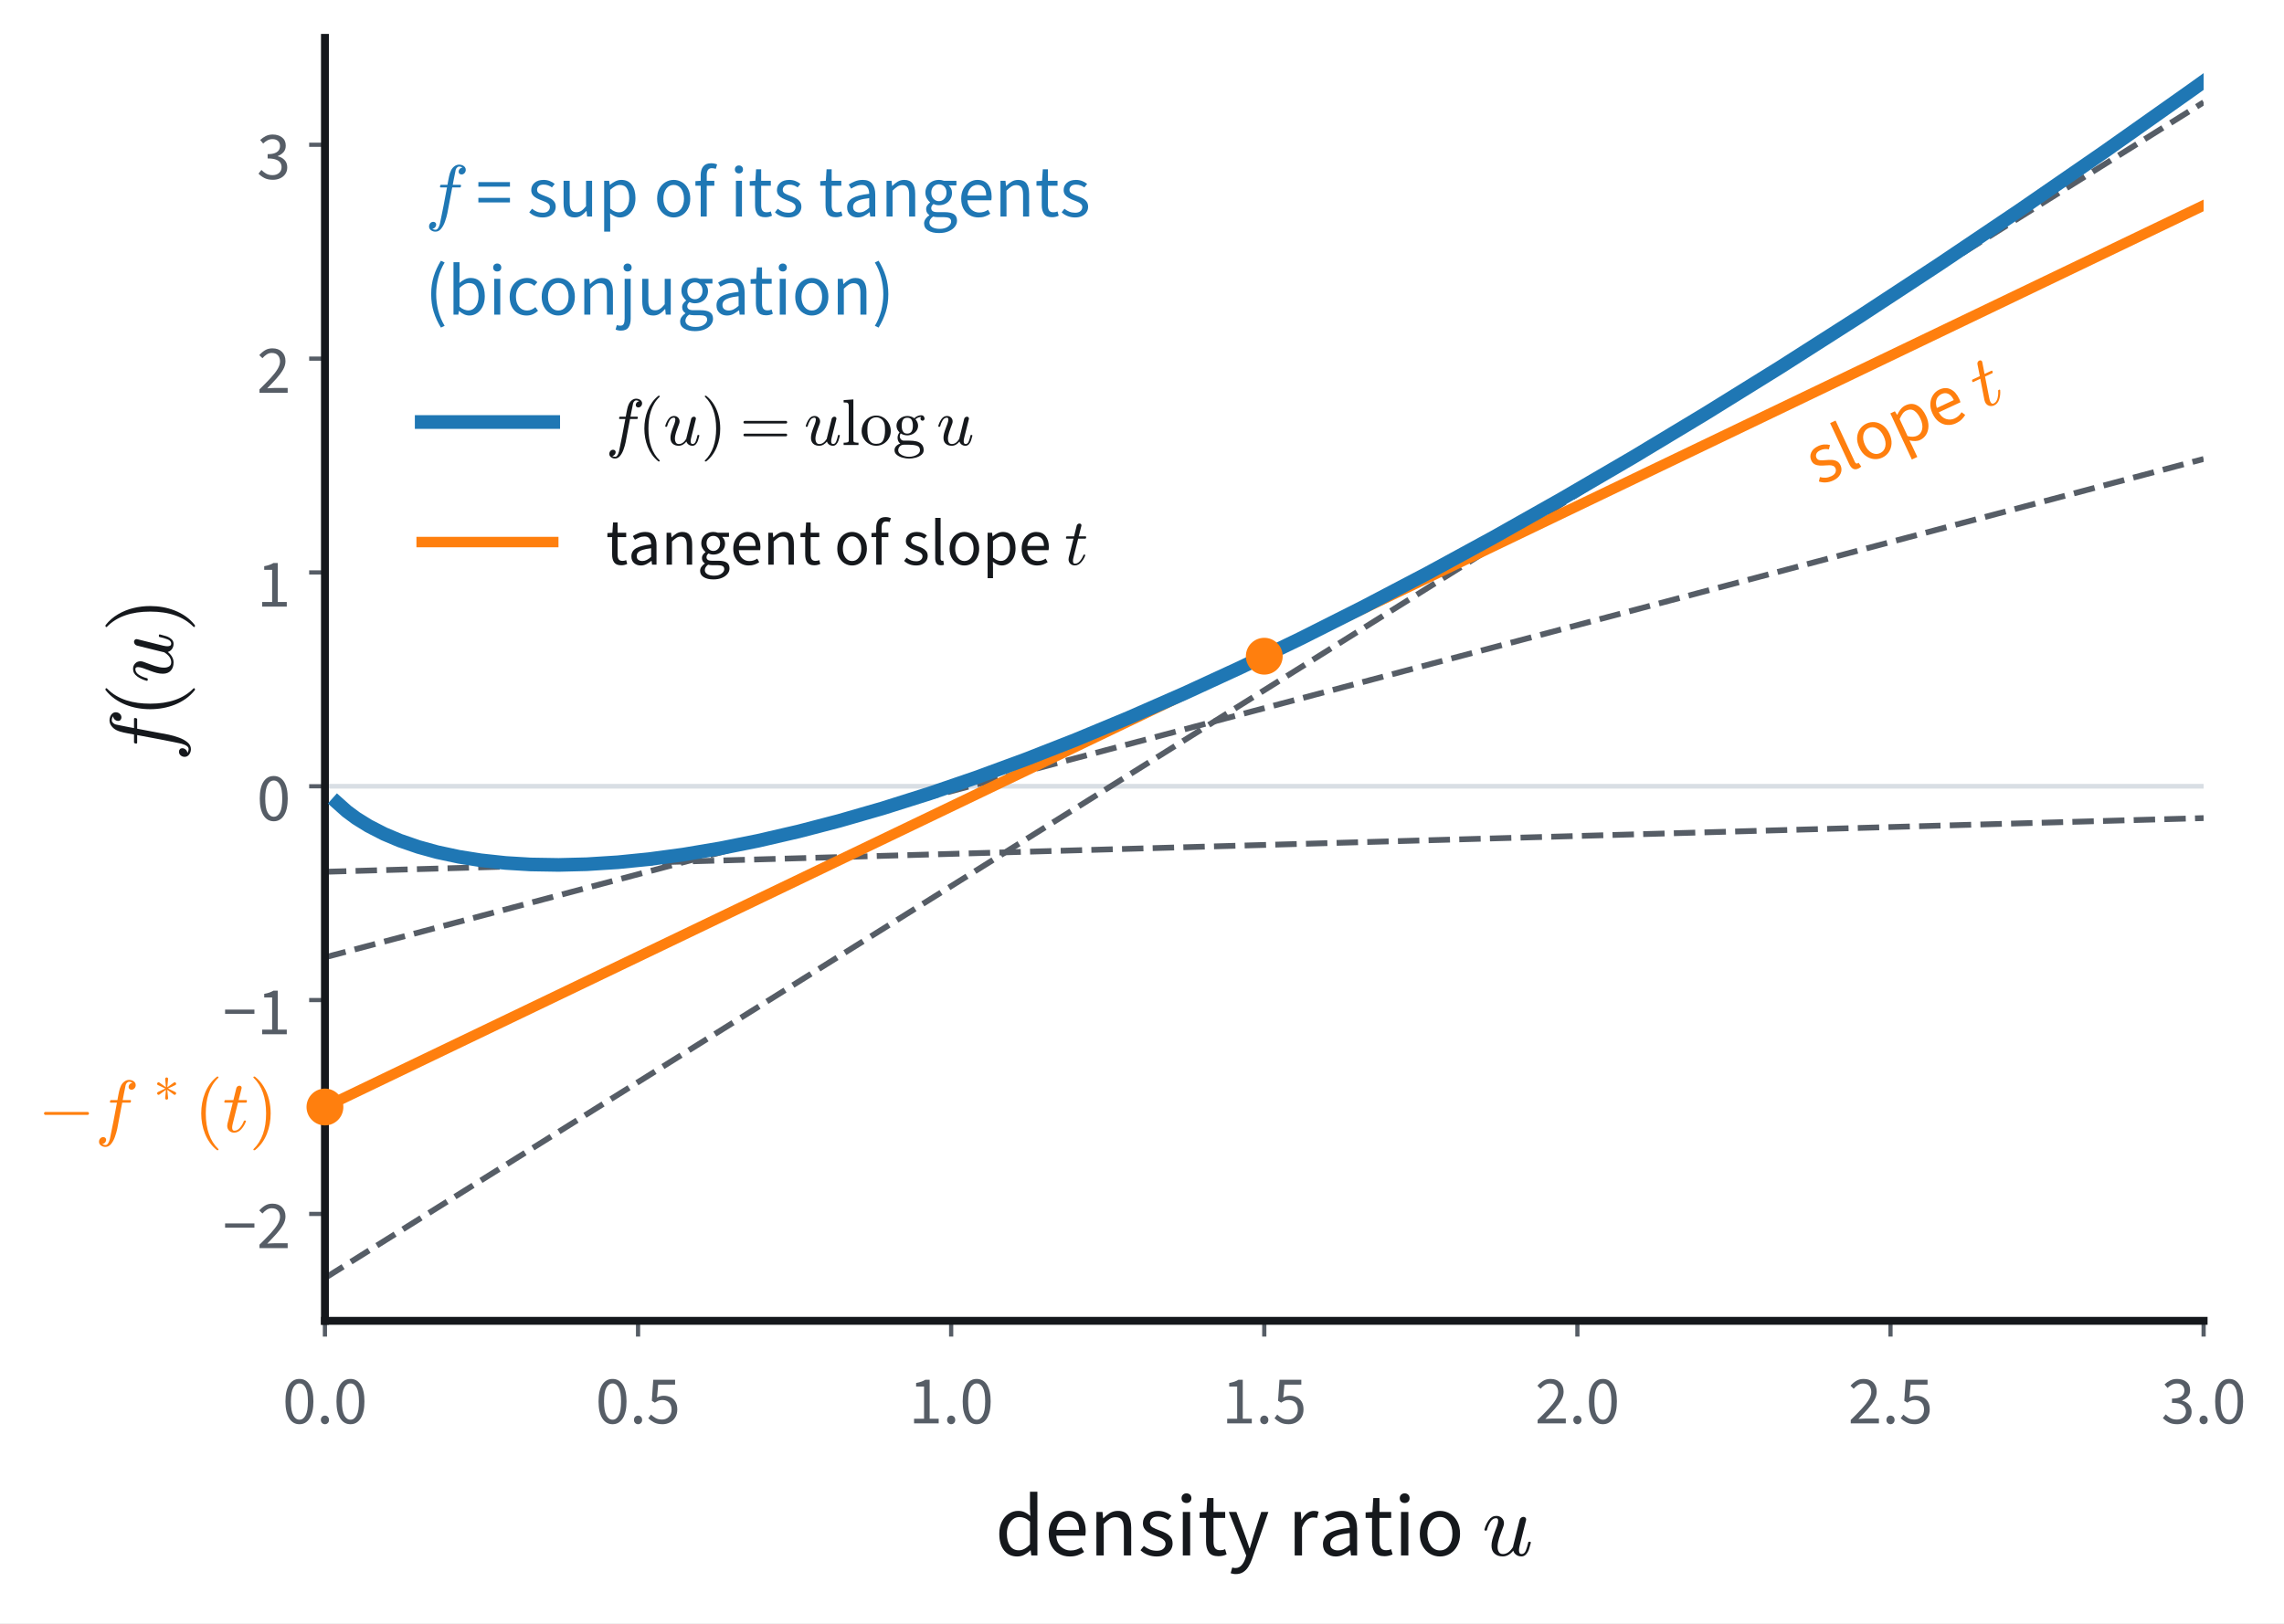
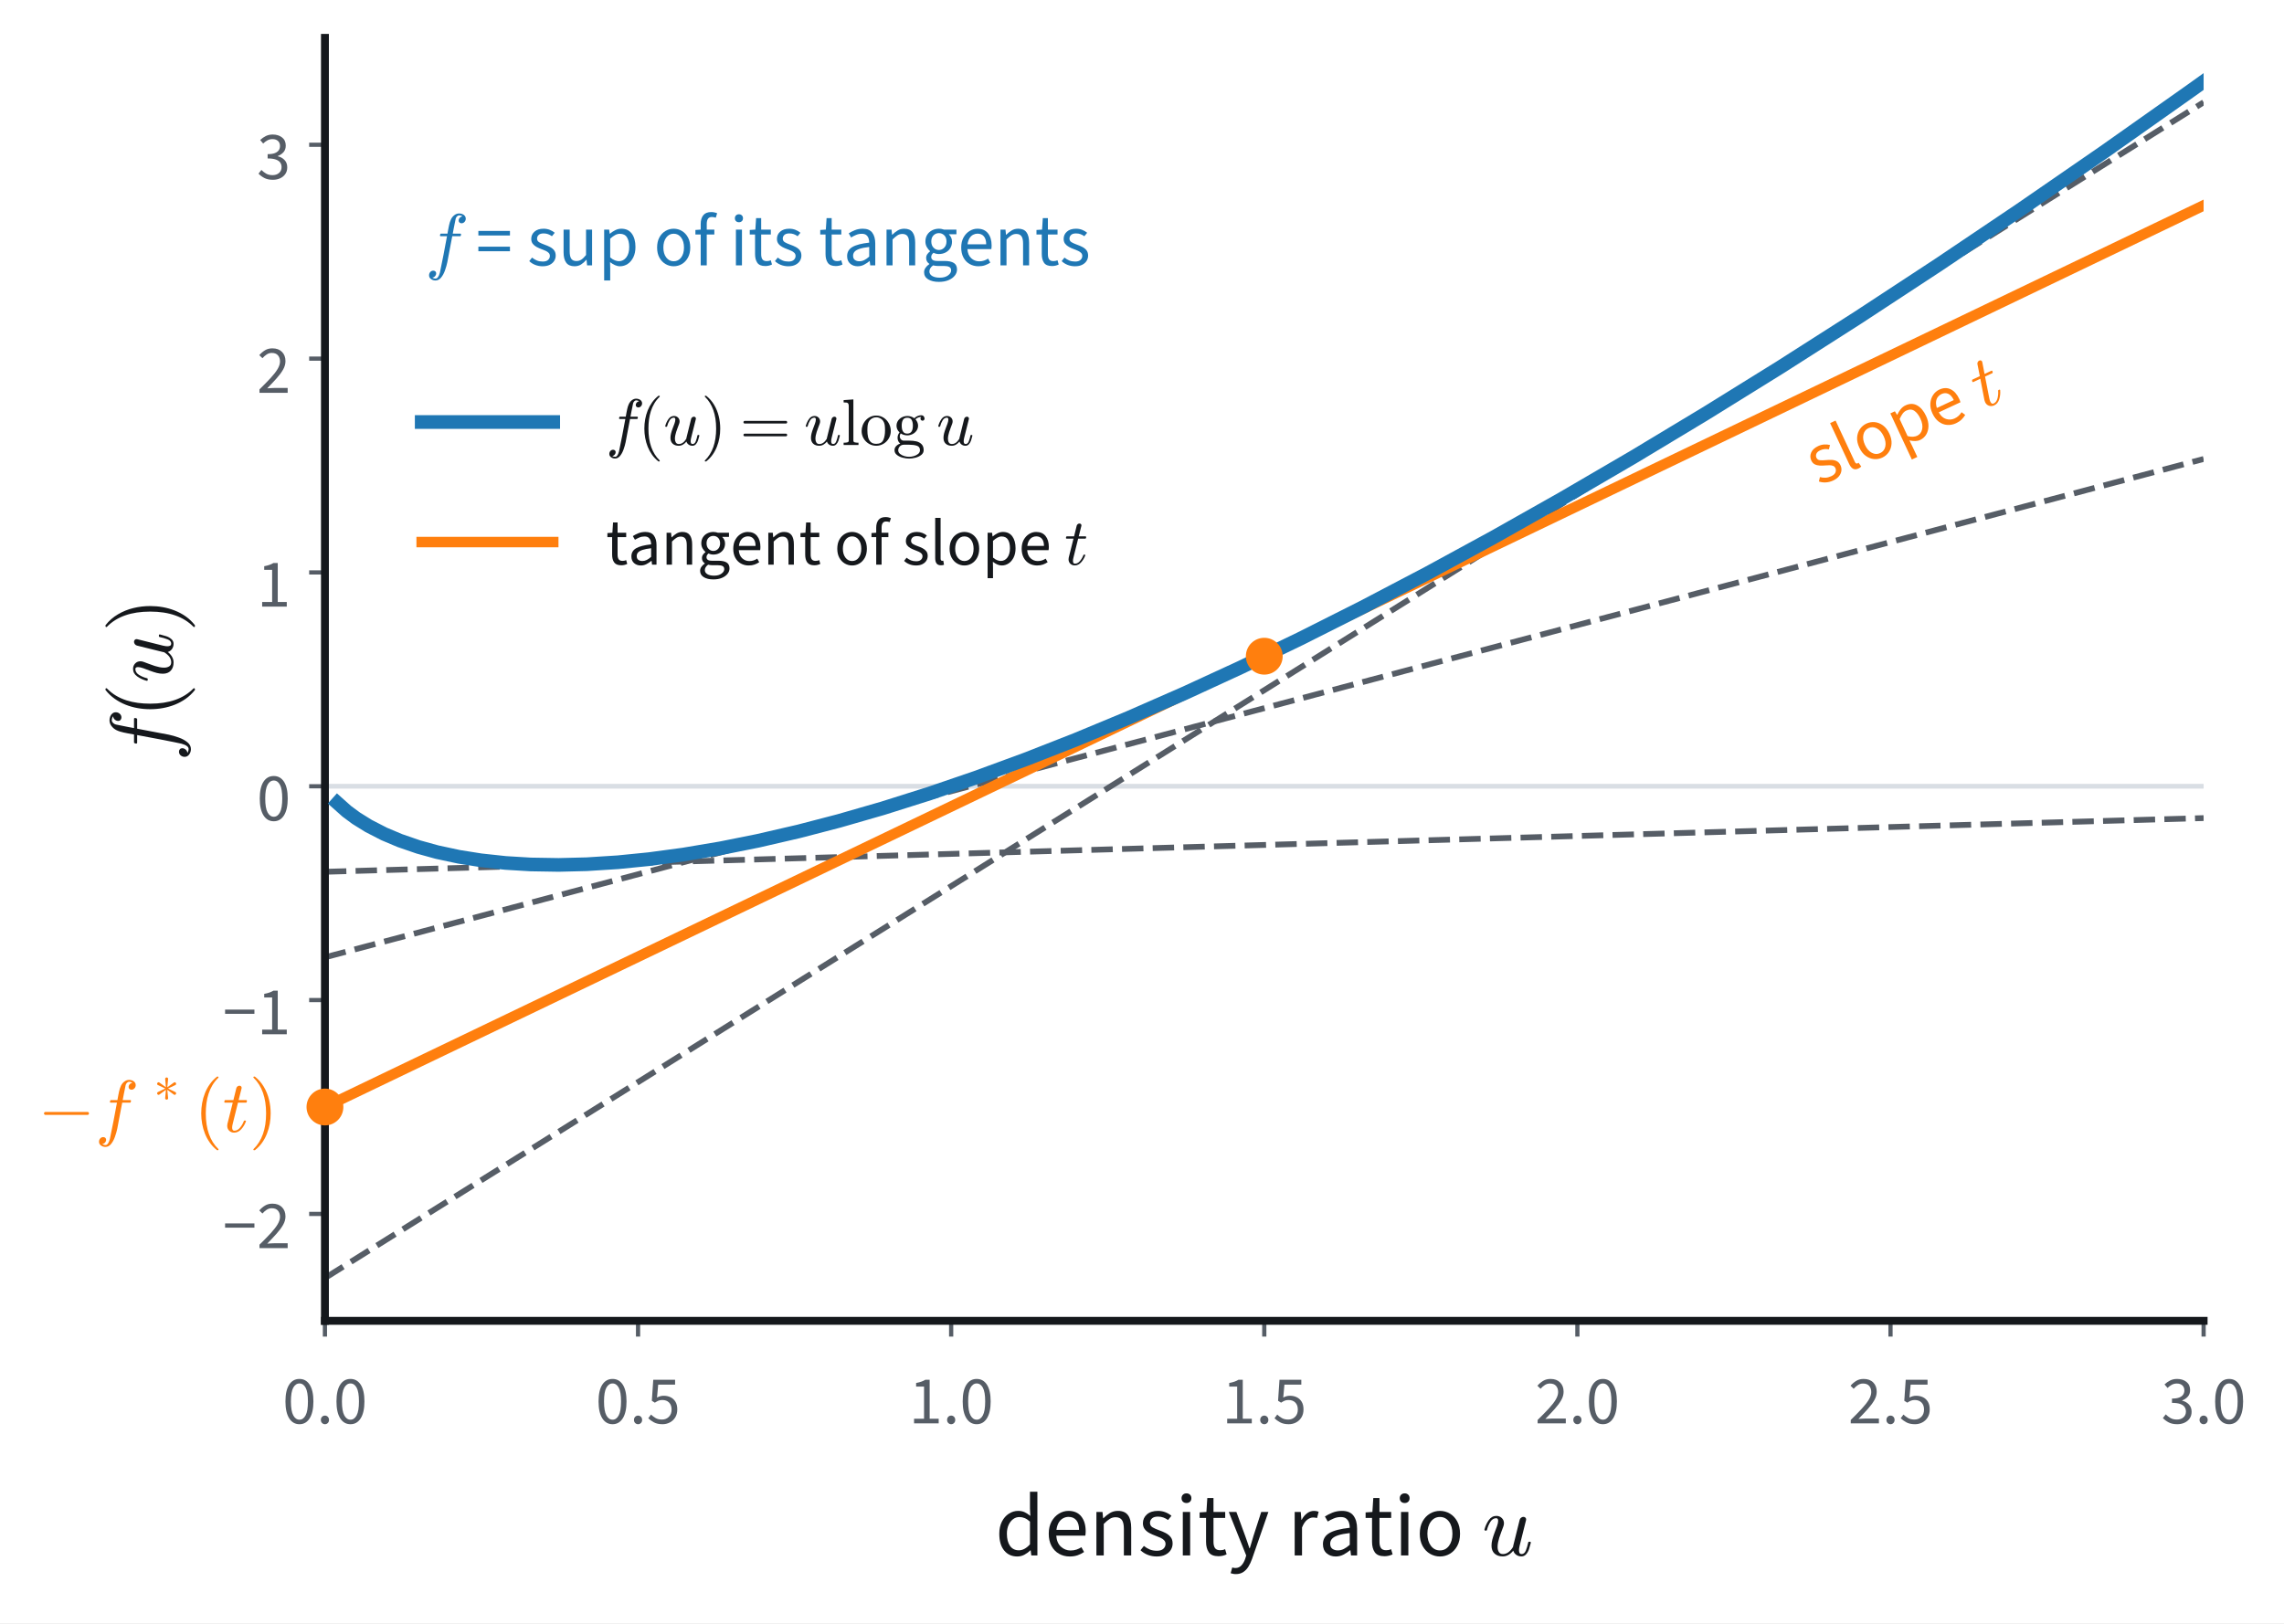
<svg xmlns="http://www.w3.org/2000/svg" xmlns:xlink="http://www.w3.org/1999/xlink" width="434.168pt" height="308.616pt" viewBox="0 0 434.168 308.616" version="1.1">
  <defs>
    <style type="text/css">*{stroke-linejoin: round; stroke-linecap: butt}</style>
  </defs>
  <g id="figure_1">
    <g id="patch_1">
      <path d="M 0 308.616  L 434.168 308.616  L 434.168 0  L 0 0  z " style="fill: #ffffff" />
    </g>
    <g id="axes_1">
      <g id="patch_2">
        <path d="M 61.768 251.136  L 418.888 251.136  L 418.888 7.2  L 61.768 7.2  z " style="fill: #ffffff" />
      </g>
      <g id="line2d_1">
        <path d="M 61.768 149.496  L 418.888 149.496  " clip-path="url(#pc157ae9bc8)" style="fill: none; stroke: #d9dee4; stroke-width: 0.9; stroke-linecap: square" />
      </g>
      <g id="matplotlib.axis_1">
        <g id="xtick_1">
          <g id="line2d_2">
            <defs>
              <path id="m31491b1da5" d="M 0 0  L 0 3  " style="stroke: #565d66; stroke-width: 0.8" />
            </defs>
            <g>
              <use xlink:href="#m31491b1da5" x="61.768" y="251.136" style="fill: #565d66; stroke: #565d66; stroke-width: 0.8" />
            </g>
          </g>
          <g id="text_1">
            <g style="fill: #565d66" transform="translate(53.68769 270.636) scale(0.13 -0.13)">
              <defs>
                <path id="SourceSans3-Regular-535" d="M 1594 -77  Q 979 -77 630 476  Q 282 1030 282 2054  Q 282 3085 630 3622  Q 979 4160 1594 4160  Q 2202 4160 2550 3622  Q 2899 3085 2899 2054  Q 2899 1030 2550 476  Q 2202 -77 1594 -77  z M 1594 346  Q 1952 346 2169 752  Q 2387 1158 2387 2054  Q 2387 2950 2169 3344  Q 1952 3738 1594 3738  Q 1235 3738 1014 3344  Q 794 2950 794 2054  Q 794 1158 1014 752  Q 1235 346 1594 346  z " transform="scale(0.015625)" />
                <path id="SourceSans3-Regular-56b" d="M 800 -77  Q 640 -77 528 35  Q 416 147 416 320  Q 416 506 528 618  Q 640 730 800 730  Q 954 730 1066 618  Q 1178 506 1178 320  Q 1178 147 1066 35  Q 954 -77 800 -77  z " transform="scale(0.015625)" />
              </defs>
              <use xlink:href="#SourceSans3-Regular-535" />
              <use xlink:href="#SourceSans3-Regular-56b" transform="translate(49.70312 0)" />
              <use xlink:href="#SourceSans3-Regular-535" transform="translate(74.60938 0)" />
            </g>
          </g>
        </g>
        <g id="xtick_2">
          <g id="line2d_3">
            <g>
              <use xlink:href="#m31491b1da5" x="121.288" y="251.136" style="fill: #565d66; stroke: #565d66; stroke-width: 0.8" />
            </g>
          </g>
          <g id="text_2">
            <g style="fill: #565d66" transform="translate(113.2077 270.636) scale(0.13 -0.13)">
              <defs>
                <path id="SourceSans3-Regular-53a" d="M 1498 -77  Q 1011 -77 691 96  Q 371 269 160 480  L 416 826  Q 602 646 845 502  Q 1088 358 1446 358  Q 1824 358 2083 611  Q 2342 864 2342 1293  Q 2342 1715 2105 1952  Q 1869 2189 1472 2189  Q 1261 2189 1110 2125  Q 960 2061 774 1939  L 493 2118  L 627 4083  L 2669 4083  L 2669 3629  L 1088 3629  L 979 2419  Q 1126 2496 1273 2541  Q 1421 2586 1606 2586  Q 1958 2586 2243 2448  Q 2528 2310 2701 2028  Q 2874 1747 2874 1306  Q 2874 864 2678 553  Q 2483 243 2169 83  Q 1856 -77 1498 -77  z " transform="scale(0.015625)" />
              </defs>
              <use xlink:href="#SourceSans3-Regular-535" />
              <use xlink:href="#SourceSans3-Regular-56b" transform="translate(49.70312 0)" />
              <use xlink:href="#SourceSans3-Regular-53a" transform="translate(74.60938 0)" />
            </g>
          </g>
        </g>
        <g id="xtick_3">
          <g id="line2d_4">
            <g>
              <use xlink:href="#m31491b1da5" x="180.808" y="251.136" style="fill: #565d66; stroke: #565d66; stroke-width: 0.8" />
            </g>
          </g>
          <g id="text_3">
            <g style="fill: #565d66" transform="translate(172.7277 270.636) scale(0.13 -0.13)">
              <defs>
                <path id="SourceSans3-Regular-536" d="M 506 0  L 506 435  L 1440 435  L 1440 3443  L 698 3443  L 698 3782  Q 979 3834 1187 3907  Q 1395 3981 1562 4083  L 1965 4083  L 1965 435  L 2810 435  L 2810 0  L 506 0  z " transform="scale(0.015625)" />
              </defs>
              <use xlink:href="#SourceSans3-Regular-536" />
              <use xlink:href="#SourceSans3-Regular-56b" transform="translate(49.70312 0)" />
              <use xlink:href="#SourceSans3-Regular-535" transform="translate(74.60938 0)" />
            </g>
          </g>
        </g>
        <g id="xtick_4">
          <g id="line2d_5">
            <g>
              <use xlink:href="#m31491b1da5" x="240.328" y="251.136" style="fill: #565d66; stroke: #565d66; stroke-width: 0.8" />
            </g>
          </g>
          <g id="text_4">
            <g style="fill: #565d66" transform="translate(232.2477 270.636) scale(0.13 -0.13)">
              <use xlink:href="#SourceSans3-Regular-536" />
              <use xlink:href="#SourceSans3-Regular-56b" transform="translate(49.70312 0)" />
              <use xlink:href="#SourceSans3-Regular-53a" transform="translate(74.60938 0)" />
            </g>
          </g>
        </g>
        <g id="xtick_5">
          <g id="line2d_6">
            <g>
              <use xlink:href="#m31491b1da5" x="299.848" y="251.136" style="fill: #565d66; stroke: #565d66; stroke-width: 0.8" />
            </g>
          </g>
          <g id="text_5">
            <g style="fill: #565d66" transform="translate(291.7677 270.636) scale(0.13 -0.13)">
              <defs>
                <path id="SourceSans3-Regular-537" d="M 256 0  L 256 320  Q 870 922 1299 1386  Q 1728 1850 1952 2227  Q 2176 2605 2176 2931  Q 2176 3283 1984 3507  Q 1792 3731 1402 3731  Q 1146 3731 928 3587  Q 710 3443 531 3238  L 237 3526  Q 493 3814 784 3987  Q 1075 4160 1466 4160  Q 2035 4160 2361 3830  Q 2688 3501 2688 2963  Q 2688 2566 2467 2176  Q 2246 1786 1862 1357  Q 1478 928 979 416  Q 1146 429 1325 441  Q 1504 454 1664 454  L 2893 454  L 2893 0  L 256 0  z " transform="scale(0.015625)" />
              </defs>
              <use xlink:href="#SourceSans3-Regular-537" />
              <use xlink:href="#SourceSans3-Regular-56b" transform="translate(49.70312 0)" />
              <use xlink:href="#SourceSans3-Regular-535" transform="translate(74.60938 0)" />
            </g>
          </g>
        </g>
        <g id="xtick_6">
          <g id="line2d_7">
            <g>
              <use xlink:href="#m31491b1da5" x="359.368" y="251.136" style="fill: #565d66; stroke: #565d66; stroke-width: 0.8" />
            </g>
          </g>
          <g id="text_6">
            <g style="fill: #565d66" transform="translate(351.2877 270.636) scale(0.13 -0.13)">
              <use xlink:href="#SourceSans3-Regular-537" />
              <use xlink:href="#SourceSans3-Regular-56b" transform="translate(49.70312 0)" />
              <use xlink:href="#SourceSans3-Regular-53a" transform="translate(74.60938 0)" />
            </g>
          </g>
        </g>
        <g id="xtick_7">
          <g id="line2d_8">
            <g>
              <use xlink:href="#m31491b1da5" x="418.888" y="251.136" style="fill: #565d66; stroke: #565d66; stroke-width: 0.8" />
            </g>
          </g>
          <g id="text_7">
            <g style="fill: #565d66" transform="translate(410.8077 270.636) scale(0.13 -0.13)">
              <defs>
                <path id="SourceSans3-Regular-538" d="M 1510 -77  Q 1024 -77 697 99  Q 371 275 166 499  L 435 845  Q 621 653 870 505  Q 1120 358 1478 358  Q 1850 358 2086 563  Q 2323 768 2323 1107  Q 2323 1350 2198 1532  Q 2074 1715 1789 1817  Q 1504 1920 1018 1920  L 1018 2323  Q 1453 2323 1705 2425  Q 1958 2528 2067 2701  Q 2176 2874 2176 3085  Q 2176 3386 1987 3558  Q 1798 3731 1472 3731  Q 1216 3731 1001 3616  Q 787 3501 602 3315  L 320 3648  Q 557 3872 845 4016  Q 1133 4160 1491 4160  Q 2022 4160 2368 3888  Q 2714 3616 2714 3123  Q 2714 2752 2509 2515  Q 2304 2278 1971 2150  L 1971 2125  Q 2342 2042 2598 1776  Q 2854 1510 2854 1088  Q 2854 730 2675 467  Q 2496 205 2192 64  Q 1888 -77 1510 -77  z " transform="scale(0.015625)" />
              </defs>
              <use xlink:href="#SourceSans3-Regular-538" />
              <use xlink:href="#SourceSans3-Regular-56b" transform="translate(49.70312 0)" />
              <use xlink:href="#SourceSans3-Regular-535" transform="translate(74.60938 0)" />
            </g>
          </g>
        </g>
        <g id="text_8">
          <g style="fill: #15181c" transform="translate(189.158 295.874) scale(0.17 -0.17)">
            <defs>
              <path id="SourceSans3-Regular-1f" d="M 1587 -77  Q 1005 -77 653 348  Q 301 774 301 1549  Q 301 2054 489 2422  Q 678 2790 988 2988  Q 1299 3187 1651 3187  Q 1920 3187 2118 3091  Q 2317 2995 2522 2829  L 2496 3360  L 2496 4557  L 3027 4557  L 3027 0  L 2592 0  L 2547 365  L 2528 365  Q 2349 186 2105 54  Q 1862 -77 1587 -77  z M 1702 365  Q 2112 365 2496 794  L 2496 2419  Q 2298 2598 2115 2672  Q 1933 2746 1741 2746  Q 1491 2746 1289 2595  Q 1088 2445 966 2179  Q 845 1914 845 1555  Q 845 998 1069 681  Q 1293 365 1702 365  z " transform="scale(0.015625)" />
              <path id="SourceSans3-Regular-20" d="M 1702 2758  Q 1510 2758 1328 2665  Q 1146 2573 1014 2368  Q 883 2163 838 1830  L 2458 1830  Q 2458 2285 2259 2521  Q 2061 2758 1702 2758  z M 1786 -77  Q 1370 -77 1027 115  Q 685 307 486 675  Q 288 1043 288 1555  Q 288 2061 489 2425  Q 691 2790 1014 2988  Q 1338 3187 1696 3187  Q 2298 3187 2614 2790  Q 2931 2394 2931 1728  Q 2931 1645 2924 1568  Q 2918 1491 2906 1414  L 826 1414  Q 864 890 1161 621  Q 1459 352 1850 352  Q 2074 352 2269 416  Q 2464 480 2624 589  L 2816 243  Q 2611 102 2358 12  Q 2106 -77 1786 -77  z " transform="scale(0.015625)" />
              <path id="SourceSans3-Regular-29" d="M 525 0  L 525 3110  L 960 3110  L 1005 2662  L 1024 2662  Q 1248 2886 1497 3036  Q 1747 3187 2067 3187  Q 2560 3187 2787 2876  Q 3014 2566 3014 1971  L 3014 0  L 2490 0  L 2490 1901  Q 2490 2336 2349 2534  Q 2208 2733 1901 2733  Q 1664 2733 1475 2611  Q 1286 2490 1050 2253  L 1050 0  L 525 0  z " transform="scale(0.015625)" />
              <path id="SourceSans3-Regular-2e" d="M 1338 -77  Q 998 -77 697 41  Q 397 160 179 371  L 422 678  Q 627 512 848 422  Q 1069 333 1357 333  Q 1664 333 1817 477  Q 1971 621 1971 819  Q 1971 979 1868 1084  Q 1766 1190 1606 1264  Q 1446 1338 1267 1402  Q 1037 1485 825 1597  Q 614 1709 483 1878  Q 352 2048 352 2304  Q 352 2682 637 2934  Q 922 3187 1427 3187  Q 1715 3187 1964 3088  Q 2214 2989 2394 2835  L 2150 2534  Q 1990 2650 1814 2714  Q 1638 2778 1427 2778  Q 1133 2778 995 2643  Q 858 2509 858 2330  Q 858 2118 1043 2009  Q 1229 1901 1517 1798  Q 1760 1715 1981 1600  Q 2202 1485 2339 1309  Q 2477 1133 2477 851  Q 2477 602 2345 390  Q 2214 179 1961 51  Q 1709 -77 1338 -77  z " transform="scale(0.015625)" />
              <path id="SourceSans3-Regular-24" d="M 525 0  L 525 3110  L 1050 3110  L 1050 0  L 525 0  z M 787 3750  Q 633 3750 534 3843  Q 435 3936 435 4096  Q 435 4250 534 4346  Q 633 4442 787 4442  Q 941 4442 1040 4346  Q 1139 4250 1139 4096  Q 1139 3936 1040 3843  Q 941 3750 787 3750  z " transform="scale(0.015625)" />
              <path id="SourceSans3-Regular-2f" d="M 1504 -58  Q 1005 -58 809 227  Q 614 512 614 979  L 614 2682  L 154 2682  L 154 3078  L 640 3110  L 704 4109  L 1146 4109  L 1146 3110  L 1984 3110  L 1984 2682  L 1146 2682  L 1146 966  Q 1146 685 1251 528  Q 1357 371 1626 371  Q 1709 371 1798 387  Q 1888 403 1978 448  L 2086 77  Q 1965 13 1814 -22  Q 1664 -58 1504 -58  z " transform="scale(0.015625)" />
              <path id="SourceSans3-Regular-34" d="M 576 -1338  Q 474 -1338 381 -1318  Q 288 -1299 211 -1274  L 326 -864  Q 442 -902 550 -902  Q 813 -902 985 -713  Q 1158 -525 1254 -237  L 1325 -6  L 77 3110  L 621 3110  L 1254 1389  Q 1325 1190 1405 960  Q 1485 730 1555 512  L 1581 512  Q 1651 723 1715 953  Q 1779 1184 1843 1389  L 2400 3110  L 2912 3110  L 1741 -256  Q 1632 -563 1481 -806  Q 1331 -1050 1110 -1194  Q 890 -1338 576 -1338  z " transform="scale(0.015625)" />
              <path id="SourceSans3-Regular-1" transform="scale(0.015625)" />
              <path id="SourceSans3-Regular-2d" d="M 525 0  L 525 3110  L 960 3110  L 1005 2547  L 1024 2547  Q 1178 2842 1408 3014  Q 1638 3187 1907 3187  Q 2093 3187 2240 3123  L 2125 2675  Q 2054 2694 1993 2704  Q 1933 2714 1837 2714  Q 1638 2714 1424 2554  Q 1210 2394 1050 1997  L 1050 0  L 525 0  z " transform="scale(0.015625)" />
              <path id="SourceSans3-Regular-1c" d="M 1242 -77  Q 851 -77 588 153  Q 326 384 326 806  Q 326 1331 787 1600  Q 1248 1869 2246 1978  Q 2246 2176 2188 2349  Q 2131 2522 1993 2634  Q 1856 2746 1600 2746  Q 1331 2746 1094 2643  Q 858 2541 672 2426  L 467 2784  Q 685 2931 1001 3059  Q 1318 3187 1690 3187  Q 2259 3187 2515 2838  Q 2771 2490 2771 1907  L 2771 0  L 2336 0  L 2291 371  L 2272 371  Q 2042 186 1789 54  Q 1536 -77 1242 -77  z M 1389 358  Q 1613 358 1817 460  Q 2022 563 2246 762  L 2246 1600  Q 1722 1542 1414 1440  Q 1107 1338 976 1190  Q 845 1043 845 838  Q 845 582 1005 470  Q 1165 358 1389 358  z " transform="scale(0.015625)" />
              <path id="SourceSans3-Regular-2a" d="M 1734 -77  Q 1357 -77 1027 115  Q 698 307 496 672  Q 294 1037 294 1549  Q 294 2074 496 2438  Q 698 2803 1027 2995  Q 1357 3187 1734 3187  Q 2118 3187 2444 2995  Q 2771 2803 2972 2438  Q 3174 2074 3174 1549  Q 3174 1037 2972 672  Q 2771 307 2444 115  Q 2118 -77 1734 -77  z M 1734 358  Q 2138 358 2384 688  Q 2630 1018 2630 1549  Q 2630 2086 2384 2419  Q 2138 2752 1734 2752  Q 1338 2752 1088 2419  Q 838 2086 838 1549  Q 838 1018 1088 688  Q 1338 358 1734 358  z " transform="scale(0.015625)" />
              <path id="Cmmi10-60" d="M 678 697  Q 678 906 734 1126  Q 791 1347 892 1617  Q 994 1888 1069 2088  Q 1153 2322 1153 2472  Q 1153 2663 1013 2663  Q 759 2663 595 2402  Q 431 2141 353 1819  Q 341 1778 300 1778  L 225 1778  Q 172 1778 172 1838  L 172 1856  Q 275 2238 487 2533  Q 700 2828 1025 2828  Q 1253 2828 1411 2678  Q 1569 2528 1569 2297  Q 1569 2178 1516 2047  Q 1488 1969 1388 1706  Q 1288 1444 1234 1272  Q 1181 1100 1147 934  Q 1113 769 1113 603  Q 1113 391 1203 244  Q 1294 97 1497 97  Q 1906 97 2216 603  Q 2222 628 2226 651  Q 2231 675 2234 697  L 2694 2553  Q 2716 2638 2794 2698  Q 2872 2759 2963 2759  Q 3041 2759 3098 2709  Q 3156 2659 3156 2578  Q 3156 2541 3150 2528  L 2688 684  Q 2644 494 2644 372  Q 2644 97 2828 97  Q 3034 97 3136 351  Q 3238 606 3309 941  Q 3322 978 3359 978  L 3438 978  Q 3463 978 3478 956  Q 3494 934 3494 916  Q 3425 641 3361 444  Q 3297 247 3159 87  Q 3022 -72 2816 -72  Q 2613 -72 2452 39  Q 2291 150 2234 341  Q 2088 153 1894 40  Q 1700 -72 1484 -72  Q 1116 -72 897 129  Q 678 331 678 697  z " transform="scale(0.015625)" />
            </defs>
            <use xlink:href="#SourceSans3-Regular-1f" transform="translate(0 0.796875)" />
            <use xlink:href="#SourceSans3-Regular-20" transform="translate(55.49995 0.796875)" />
            <use xlink:href="#SourceSans3-Regular-29" transform="translate(105.0999 0.796875)" />
            <use xlink:href="#SourceSans3-Regular-2e" transform="translate(159.7999 0.796875)" />
            <use xlink:href="#SourceSans3-Regular-24" transform="translate(201.6998 0.796875)" />
            <use xlink:href="#SourceSans3-Regular-2f" transform="translate(226.2998 0.796875)" />
            <use xlink:href="#SourceSans3-Regular-34" transform="translate(260.0998 0.796875)" />
            <use xlink:href="#SourceSans3-Regular-1" transform="translate(306.7997 0.796875)" />
            <use xlink:href="#SourceSans3-Regular-2d" transform="translate(326.7997 0.796875)" />
            <use xlink:href="#SourceSans3-Regular-1c" transform="translate(361.4997 0.796875)" />
            <use xlink:href="#SourceSans3-Regular-2f" transform="translate(411.8996 0.796875)" />
            <use xlink:href="#SourceSans3-Regular-24" transform="translate(445.6996 0.796875)" />
            <use xlink:href="#SourceSans3-Regular-2a" transform="translate(470.2996 0.796875)" />
            <use xlink:href="#SourceSans3-Regular-1" transform="translate(524.4995 0.796875)" />
            <use xlink:href="#Cmmi10-60" transform="translate(544.4995 0.796875)" />
          </g>
        </g>
      </g>
      <g id="matplotlib.axis_2">
        <g id="ytick_1">
          <g id="line2d_9">
            <defs>
              <path id="mcac6cd57e4" d="M 0 0  L -3 0  " style="stroke: #565d66; stroke-width: 0.8" />
            </defs>
            <g>
              <use xlink:href="#mcac6cd57e4" x="61.768" y="230.808" style="fill: #565d66; stroke: #565d66; stroke-width: 0.8" />
            </g>
          </g>
          <g id="text_9">
            <g style="fill: #565d66" transform="translate(42.34519 237.308) scale(0.13 -0.13)">
              <defs>
                <path id="SourceSans3-Regular-873" d="M 218 1914  L 218 2310  L 2963 2310  L 2963 1914  L 218 1914  z " transform="scale(0.015625)" />
              </defs>
              <use xlink:href="#SourceSans3-Regular-873" />
              <use xlink:href="#SourceSans3-Regular-537" transform="translate(49.70312 0)" />
            </g>
          </g>
        </g>
        <g id="ytick_2">
          <g id="line2d_10">
            <g>
              <use xlink:href="#mcac6cd57e4" x="61.768" y="190.152" style="fill: #565d66; stroke: #565d66; stroke-width: 0.8" />
            </g>
          </g>
          <g id="text_10">
            <g style="fill: #565d66" transform="translate(42.34519 196.652) scale(0.13 -0.13)">
              <use xlink:href="#SourceSans3-Regular-873" />
              <use xlink:href="#SourceSans3-Regular-536" transform="translate(49.70312 0)" />
            </g>
          </g>
        </g>
        <g id="ytick_3">
          <g id="line2d_11">
            <g>
              <use xlink:href="#mcac6cd57e4" x="61.768" y="149.496" style="fill: #565d66; stroke: #565d66; stroke-width: 0.8" />
            </g>
          </g>
          <g id="text_11">
            <g style="fill: #565d66" transform="translate(48.80659 155.996) scale(0.13 -0.13)">
              <use xlink:href="#SourceSans3-Regular-535" />
            </g>
          </g>
        </g>
        <g id="ytick_4">
          <g id="line2d_12">
            <g>
              <use xlink:href="#mcac6cd57e4" x="61.768" y="108.84" style="fill: #565d66; stroke: #565d66; stroke-width: 0.8" />
            </g>
          </g>
          <g id="text_12">
            <g style="fill: #565d66" transform="translate(48.80659 115.34) scale(0.13 -0.13)">
              <use xlink:href="#SourceSans3-Regular-536" />
            </g>
          </g>
        </g>
        <g id="ytick_5">
          <g id="line2d_13">
            <g>
              <use xlink:href="#mcac6cd57e4" x="61.768" y="68.184" style="fill: #565d66; stroke: #565d66; stroke-width: 0.8" />
            </g>
          </g>
          <g id="text_13">
            <g style="fill: #565d66" transform="translate(48.80659 74.684) scale(0.13 -0.13)">
              <use xlink:href="#SourceSans3-Regular-537" />
            </g>
          </g>
        </g>
        <g id="ytick_6">
          <g id="line2d_14">
            <g>
              <use xlink:href="#mcac6cd57e4" x="61.768" y="27.528" style="fill: #565d66; stroke: #565d66; stroke-width: 0.8" />
            </g>
          </g>
          <g id="text_14">
            <g style="fill: #565d66" transform="translate(48.80659 34.028) scale(0.13 -0.13)">
              <use xlink:href="#SourceSans3-Regular-538" />
            </g>
          </g>
        </g>
        <g id="text_15">
          <g style="fill: #15181c" transform="translate(32.80319 144.808) rotate(-90) scale(0.17 -0.17)">
            <defs>
              <path id="Cmmi10-57" d="M 622 -1056  Q 741 -1147 909 -1147  Q 1138 -1147 1281 -641  Q 1341 -397 1606 966  L 1900 2534  L 1350 2534  Q 1288 2534 1288 2619  Q 1313 2759 1369 2759  L 1941 2759  L 2016 3175  Q 2053 3369 2084 3508  Q 2116 3647 2152 3765  Q 2188 3884 2259 4031  Q 2369 4241 2555 4377  Q 2741 4513 2956 4513  Q 3097 4513 3230 4461  Q 3363 4409 3447 4306  Q 3531 4203 3531 4063  Q 3531 3900 3423 3779  Q 3316 3659 3163 3659  Q 3059 3659 2986 3723  Q 2913 3788 2913 3891  Q 2913 4031 3008 4136  Q 3103 4241 3244 4256  Q 3125 4347 2950 4347  Q 2853 4347 2767 4256  Q 2681 4166 2656 4063  Q 2616 3900 2478 3181  L 2400 2759  L 3059 2759  Q 3122 2759 3122 2675  Q 3119 2659 3109 2620  Q 3100 2581 3083 2557  Q 3066 2534 3041 2534  L 2356 2534  L 2059 972  Q 2003 631 1929 279  Q 1856 -72 1723 -442  Q 1591 -813 1384 -1063  Q 1178 -1313 897 -1313  Q 681 -1313 511 -1189  Q 341 -1066 341 -863  Q 341 -700 445 -579  Q 550 -459 709 -459  Q 816 -459 887 -523  Q 959 -588 959 -691  Q 959 -828 857 -942  Q 756 -1056 622 -1056  z " transform="scale(0.015625)" />
              <path id="Cmr10-77" d="M 1984 -1588  Q 1628 -1306 1370 -942  Q 1113 -578 948 -165  Q 784 247 703 697  Q 622 1147 622 1600  Q 622 2059 703 2509  Q 784 2959 951 3375  Q 1119 3791 1378 4153  Q 1638 4516 1984 4788  Q 1984 4800 2016 4800  L 2075 4800  Q 2094 4800 2109 4783  Q 2125 4766 2125 4744  Q 2125 4716 2113 4703  Q 1800 4397 1592 4047  Q 1384 3697 1257 3301  Q 1131 2906 1075 2482  Q 1019 2059 1019 1600  Q 1019 -434 2106 -1491  Q 2125 -1509 2125 -1544  Q 2125 -1559 2108 -1579  Q 2091 -1600 2075 -1600  L 2016 -1600  Q 1984 -1600 1984 -1588  z " transform="scale(0.015625)" />
              <path id="Cmr10-44" d="M 416 -1600  Q 359 -1600 359 -1544  Q 359 -1516 372 -1503  Q 1466 -434 1466 1600  Q 1466 3634 384 4691  Q 359 4706 359 4744  Q 359 4766 376 4783  Q 394 4800 416 4800  L 475 4800  Q 494 4800 506 4788  Q 966 4425 1272 3906  Q 1578 3388 1720 2800  Q 1863 2213 1863 1600  Q 1863 1147 1786 708  Q 1709 269 1542 -157  Q 1375 -584 1119 -945  Q 863 -1306 506 -1588  Q 494 -1600 475 -1600  L 416 -1600  z " transform="scale(0.015625)" />
            </defs>
            <use xlink:href="#Cmmi10-57" />
            <use xlink:href="#Cmr10-77" transform="translate(48.87695 0)" />
            <use xlink:href="#Cmmi10-60" transform="translate(87.69531 0)" />
            <use xlink:href="#Cmr10-44" transform="translate(144.873 0)" />
          </g>
        </g>
      </g>
      <g id="line2d_15">
        <path d="M 61.768 165.758  L 418.888 155.549  " clip-path="url(#pc157ae9bc8)" style="fill: none; stroke-dasharray: 4.07,1.76; stroke-dashoffset: 0; stroke: #565d66; stroke-width: 1.1" />
      </g>
      <g id="line2d_16">
        <path d="M 61.768 182.021  L 418.888 87.269  " clip-path="url(#pc157ae9bc8)" style="fill: none; stroke-dasharray: 4.07,1.76; stroke-dashoffset: 0; stroke: #565d66; stroke-width: 1.1" />
      </g>
      <g id="line2d_17">
        <path d="M 61.768 243.005  L 418.888 19.449  " clip-path="url(#pc157ae9bc8)" style="fill: none; stroke-dasharray: 4.07,1.76; stroke-dashoffset: 0; stroke: #565d66; stroke-width: 1.1" />
      </g>
      <g id="patch_3">
        <path d="M 61.768 251.136  L 61.768 7.2  " style="fill: none; stroke: #15181c; stroke-width: 1.5; stroke-linejoin: miter; stroke-linecap: square" />
      </g>
      <g id="patch_4">
        <path d="M 61.768 251.136  L 418.888 251.136  " style="fill: none; stroke: #15181c; stroke-width: 1.5; stroke-linejoin: miter; stroke-linecap: square" />
      </g>
      <g id="text_16">
        <g style="fill: #ff7f0e" transform="translate(345.7888 92.55022) rotate(-25) scale(0.14 -0.14)">
          <defs>
            <path id="SourceSans3-Regular-27" d="M 1082 -58  Q 787 -58 656 124  Q 525 307 525 640  L 525 4557  L 1050 4557  L 1050 602  Q 1050 480 1094 429  Q 1139 378 1203 378  Q 1229 378 1251 381  Q 1274 384 1312 390  L 1382 -6  Q 1267 -58 1082 -58  z " transform="scale(0.015625)" />
            <path id="SourceSans3-Regular-2b" d="M 525 -1312  L 525 3110  L 960 3110  L 1005 2752  L 1024 2752  Q 1235 2931 1488 3059  Q 1741 3187 2016 3187  Q 2618 3187 2931 2755  Q 3245 2323 3245 1600  Q 3245 1075 3056 697  Q 2867 320 2563 121  Q 2259 -77 1901 -77  Q 1683 -77 1468 19  Q 1254 115 1037 282  L 1050 -262  L 1050 -1312  L 525 -1312  z M 1811 365  Q 2195 365 2448 694  Q 2701 1024 2701 1600  Q 2701 2112 2512 2429  Q 2323 2746 1882 2746  Q 1683 2746 1481 2637  Q 1280 2528 1050 2323  L 1050 691  Q 1261 512 1459 438  Q 1658 365 1811 365  z " transform="scale(0.015625)" />
            <path id="Cmmi10-30" d="M 397 519  Q 397 613 416 697  L 878 2534  L 206 2534  Q 141 2534 141 2619  Q 166 2759 225 2759  L 934 2759  L 1191 3803  Q 1216 3888 1291 3947  Q 1366 4006 1459 4006  Q 1541 4006 1595 3957  Q 1650 3909 1650 3828  Q 1650 3809 1648 3798  Q 1647 3788 1644 3775  L 1388 2759  L 2047 2759  Q 2113 2759 2113 2675  Q 2109 2659 2100 2621  Q 2091 2584 2075 2559  Q 2059 2534 2028 2534  L 1331 2534  L 872 684  Q 825 503 825 372  Q 825 97 1013 97  Q 1294 97 1511 361  Q 1728 625 1844 941  Q 1869 978 1894 978  L 1972 978  Q 1997 978 2012 961  Q 2028 944 2028 922  Q 2028 909 2022 903  Q 1881 516 1612 222  Q 1344 -72 997 -72  Q 744 -72 570 93  Q 397 259 397 519  z " transform="scale(0.015625)" />
          </defs>
          <use xlink:href="#SourceSans3-Regular-2e" transform="translate(0 0.796875)" />
          <use xlink:href="#SourceSans3-Regular-27" transform="translate(41.89996 0.796875)" />
          <use xlink:href="#SourceSans3-Regular-2a" transform="translate(67.39993 0.796875)" />
          <use xlink:href="#SourceSans3-Regular-2b" transform="translate(121.5999 0.796875)" />
          <use xlink:href="#SourceSans3-Regular-20" transform="translate(177.0998 0.796875)" />
          <use xlink:href="#SourceSans3-Regular-1" transform="translate(226.6998 0.796875)" />
          <use xlink:href="#Cmmi10-30" transform="translate(246.6998 0.796875)" />
        </g>
      </g>
      <g id="text_17">
        <g style="fill: #ff7f0e" transform="translate(7.2 215.198) scale(0.14 -0.14)">
          <defs>
            <path id="Cmsy10-11" d="M 653 1472  Q 600 1472 565 1512  Q 531 1553 531 1600  Q 531 1647 565 1687  Q 600 1728 653 1728  L 4325 1728  Q 4375 1728 4408 1687  Q 4441 1647 4441 1600  Q 4441 1553 4408 1512  Q 4375 1472 4325 1472  L 653 1472  z " transform="scale(0.015625)" />
            <path id="Cmsy10-9" d="M 603 813  Q 531 813 473 873  Q 416 934 416 1006  Q 416 1116 506 1159  L 1428 1600  L 506 2034  Q 416 2072 416 2188  Q 416 2259 473 2320  Q 531 2381 603 2381  Q 650 2381 691 2350  L 1509 1753  L 1416 2797  Q 1416 2875 1469 2925  Q 1522 2975 1600 2975  Q 1675 2975 1726 2928  Q 1778 2881 1778 2809  L 1778 2797  L 1684 1753  L 2503 2350  Q 2544 2381 2591 2381  Q 2669 2381 2723 2320  Q 2778 2259 2778 2188  Q 2778 2072 2688 2034  L 1766 1600  L 2688 1159  Q 2778 1116 2778 1006  Q 2778 934 2723 873  Q 2669 813 2591 813  Q 2544 813 2503 844  L 1684 1441  L 1778 403  L 1778 384  Q 1778 313 1723 266  Q 1669 219 1600 219  Q 1525 219 1470 270  Q 1416 322 1416 397  L 1509 1441  L 691 844  Q 650 813 603 813  z " transform="scale(0.015625)" />
          </defs>
          <use xlink:href="#Cmsy10-11" />
          <use xlink:href="#Cmmi10-57" transform="translate(77.68555 0)" />
          <use xlink:href="#Cmsy10-9" transform="translate(157.3516 41.28923) scale(0.7)" />
          <use xlink:href="#Cmr10-77" transform="translate(212.0721 0)" />
          <use xlink:href="#Cmmi10-30" transform="translate(250.8904 0)" />
          <use xlink:href="#Cmr10-44" transform="translate(286.9744 0)" />
        </g>
      </g>
      <g id="text_18">
-         <g style="fill: #1f77b4" transform="translate(80.8144 41.2592) scale(0.14 -0.14)">
+         <g style="fill: #1f77b4" transform="translate(80.8144 50.5412) scale(0.14 -0.14)">
          <defs>
            <path id="SourceSans3-Regular-877" d="M 218 2599  L 218 2995  L 2963 2995  L 2963 2599  L 218 2599  z M 218 1229  L 218 1625  L 2963 1625  L 2963 1229  L 218 1229  z " transform="scale(0.015625)" />
            <path id="SourceSans3-Regular-30" d="M 1434 -77  Q 941 -77 710 233  Q 480 544 480 1139  L 480 3110  L 1011 3110  L 1011 1210  Q 1011 774 1148 576  Q 1286 378 1594 378  Q 1837 378 2025 502  Q 2214 627 2432 902  L 2432 3110  L 2957 3110  L 2957 0  L 2522 0  L 2477 486  L 2458 486  Q 2240 230 1997 76  Q 1754 -77 1434 -77  z " transform="scale(0.015625)" />
            <path id="SourceSans3-Regular-21" d="M 614 0  L 614 2682  L 154 2682  L 154 3078  L 614 3110  L 614 3603  Q 614 4077 835 4355  Q 1056 4634 1523 4634  Q 1670 4634 1804 4605  Q 1939 4576 2042 4531  L 1926 4147  Q 1734 4205 1574 4205  Q 1139 4205 1139 3603  L 1139 3110  L 1798 3110  L 1798 2682  L 1139 2682  L 1139 0  L 614 0  z " transform="scale(0.015625)" />
            <path id="SourceSans3-Regular-22" d="M 1574 -1434  Q 1005 -1434 646 -1216  Q 288 -998 288 -595  Q 288 -397 409 -214  Q 531 -32 742 109  L 742 134  Q 627 205 547 333  Q 467 461 467 640  Q 467 838 576 985  Q 685 1133 806 1216  L 806 1242  Q 653 1370 528 1587  Q 403 1805 403 2080  Q 403 2419 563 2668  Q 723 2918 992 3052  Q 1261 3187 1574 3187  Q 1702 3187 1817 3164  Q 1933 3142 2016 3110  L 3098 3110  L 3098 2707  L 2451 2707  L 2451 2682  Q 2560 2579 2637 2425  Q 2714 2272 2714 2061  Q 2714 1734 2560 1491  Q 2406 1248 2150 1117  Q 1894 986 1574 986  Q 1325 986 1107 1094  Q 1024 1024 966 937  Q 909 851 909 723  Q 909 576 1027 480  Q 1146 384 1459 384  L 2061 384  Q 2605 384 2877 208  Q 3149 32 3149 -358  Q 3149 -646 2957 -889  Q 2765 -1133 2413 -1283  Q 2061 -1434 1574 -1434  z M 1574 1338  Q 1843 1338 2038 1539  Q 2234 1741 2234 2080  Q 2234 2419 2042 2611  Q 1850 2803 1574 2803  Q 1299 2803 1107 2611  Q 915 2419 915 2080  Q 915 1741 1110 1539  Q 1306 1338 1574 1338  z M 1651 -1069  Q 2099 -1069 2368 -873  Q 2637 -678 2637 -435  Q 2637 -218 2473 -134  Q 2310 -51 2010 -51  L 1472 -51  Q 1382 -51 1276 -38  Q 1171 -26 1069 0  Q 902 -122 825 -256  Q 749 -390 749 -525  Q 749 -774 989 -921  Q 1229 -1069 1651 -1069  z " transform="scale(0.015625)" />
          </defs>
          <use xlink:href="#Cmmi10-57" transform="translate(0 0.59375)" />
          <use xlink:href="#SourceSans3-Regular-1" transform="translate(48.87695 0.59375)" />
          <use xlink:href="#SourceSans3-Regular-877" transform="translate(68.87694 0.59375)" />
          <use xlink:href="#SourceSans3-Regular-1" transform="translate(118.5769 0.59375)" />
          <use xlink:href="#SourceSans3-Regular-2e" transform="translate(138.5769 0.59375)" />
          <use xlink:href="#SourceSans3-Regular-30" transform="translate(180.4768 0.59375)" />
          <use xlink:href="#SourceSans3-Regular-2b" transform="translate(234.8768 0.59375)" />
          <use xlink:href="#SourceSans3-Regular-1" transform="translate(290.3767 0.59375)" />
          <use xlink:href="#SourceSans3-Regular-2a" transform="translate(310.3767 0.59375)" />
          <use xlink:href="#SourceSans3-Regular-21" transform="translate(364.5767 0.59375)" />
          <use xlink:href="#SourceSans3-Regular-1" transform="translate(393.7766 0.59375)" />
          <use xlink:href="#SourceSans3-Regular-24" transform="translate(413.7766 0.59375)" />
          <use xlink:href="#SourceSans3-Regular-2f" transform="translate(438.3766 0.59375)" />
          <use xlink:href="#SourceSans3-Regular-2e" transform="translate(472.1766 0.59375)" />
          <use xlink:href="#SourceSans3-Regular-1" transform="translate(514.0765 0.59375)" />
          <use xlink:href="#SourceSans3-Regular-2f" transform="translate(534.0765 0.59375)" />
          <use xlink:href="#SourceSans3-Regular-1c" transform="translate(567.8765 0.59375)" />
          <use xlink:href="#SourceSans3-Regular-29" transform="translate(618.2764 0.59375)" />
          <use xlink:href="#SourceSans3-Regular-22" transform="translate(672.9764 0.59375)" />
          <use xlink:href="#SourceSans3-Regular-20" transform="translate(723.3763 0.59375)" />
          <use xlink:href="#SourceSans3-Regular-29" transform="translate(772.9763 0.59375)" />
          <use xlink:href="#SourceSans3-Regular-2f" transform="translate(827.6763 0.59375)" />
          <use xlink:href="#SourceSans3-Regular-2e" transform="translate(861.4762 0.59375)" />
        </g>
-         <g style="fill: #1f77b4" transform="translate(80.8144 59.8232) scale(0.14 -0.14)">
-           <defs>
-             <path id="SourceSans3-Regular-5a2" d="M 1370 -1126  Q 973 -480 749 227  Q 525 934 525 1779  Q 525 2624 749 3334  Q 973 4045 1370 4685  L 1696 4531  Q 1325 3923 1142 3216  Q 960 2509 960 1779  Q 960 1050 1142 342  Q 1325 -365 1696 -973  L 1370 -1126  z " transform="scale(0.015625)" />
-             <path id="SourceSans3-Regular-1d" d="M 1901 -77  Q 1683 -77 1449 28  Q 1216 134 1011 320  L 992 320  L 947 0  L 525 0  L 525 4557  L 1050 4557  L 1050 3315  L 1037 2752  Q 1248 2938 1501 3062  Q 1754 3187 2010 3187  Q 2618 3187 2931 2758  Q 3245 2330 3245 1606  Q 3245 1075 3056 697  Q 2867 320 2563 121  Q 2259 -77 1901 -77  z M 1811 365  Q 2195 365 2448 694  Q 2701 1024 2701 1600  Q 2701 2112 2512 2429  Q 2323 2746 1882 2746  Q 1683 2746 1478 2637  Q 1274 2528 1050 2323  L 1050 691  Q 1254 512 1456 438  Q 1658 365 1811 365  z " transform="scale(0.015625)" />
-             <path id="SourceSans3-Regular-1e" d="M 1760 -77  Q 1344 -77 1011 115  Q 678 307 486 672  Q 294 1037 294 1549  Q 294 2074 502 2438  Q 710 2803 1052 2995  Q 1395 3187 1792 3187  Q 2099 3187 2320 3084  Q 2541 2982 2701 2822  L 2438 2502  Q 2317 2611 2166 2681  Q 2016 2752 1811 2752  Q 1536 2752 1315 2601  Q 1094 2451 966 2179  Q 838 1907 838 1549  Q 838 1018 1107 688  Q 1376 358 1805 358  Q 2016 358 2201 441  Q 2387 525 2528 653  L 2758 333  Q 2566 147 2313 35  Q 2061 -77 1760 -77  z " transform="scale(0.015625)" />
-             <path id="SourceSans3-Regular-25" d="M 205 -1389  Q 64 -1389 -54 -1363  Q -173 -1338 -256 -1299  L -147 -909  Q -90 -928 -10 -944  Q 70 -960 147 -960  Q 378 -960 454 -797  Q 531 -634 531 -352  L 531 3110  L 1056 3110  L 1056 -352  Q 1056 -826 864 -1107  Q 672 -1389 205 -1389  z M 787 3750  Q 633 3750 534 3843  Q 435 3936 435 4096  Q 435 4250 534 4346  Q 633 4442 787 4442  Q 941 4442 1040 4346  Q 1139 4250 1139 4096  Q 1139 3936 1040 3843  Q 941 3750 787 3750  z " transform="scale(0.015625)" />
-             <path id="SourceSans3-Regular-5a3" d="M 570 -1126  L 243 -973  Q 614 -365 796 342  Q 979 1050 979 1779  Q 979 2509 796 3216  Q 614 3923 243 4531  L 570 4685  Q 966 4045 1190 3334  Q 1414 2624 1414 1779  Q 1414 934 1190 227  Q 966 -480 570 -1126  z " transform="scale(0.015625)" />
-           </defs>
-           <use xlink:href="#SourceSans3-Regular-5a2" />
-           <use xlink:href="#SourceSans3-Regular-1d" transform="translate(30.29688 0)" />
-           <use xlink:href="#SourceSans3-Regular-24" transform="translate(85.59375 0)" />
-           <use xlink:href="#SourceSans3-Regular-1e" transform="translate(110.1875 0)" />
-           <use xlink:href="#SourceSans3-Regular-2a" transform="translate(153.6875 0)" />
-           <use xlink:href="#SourceSans3-Regular-29" transform="translate(207.8906 0)" />
-           <use xlink:href="#SourceSans3-Regular-25" transform="translate(262.5938 0)" />
-           <use xlink:href="#SourceSans3-Regular-30" transform="translate(287.2969 0)" />
-           <use xlink:href="#SourceSans3-Regular-22" transform="translate(341.7031 0)" />
-           <use xlink:href="#SourceSans3-Regular-1c" transform="translate(390.5156 0)" />
-           <use xlink:href="#SourceSans3-Regular-2f" transform="translate(439.5156 0)" />
-           <use xlink:href="#SourceSans3-Regular-24" transform="translate(473.3125 0)" />
-           <use xlink:href="#SourceSans3-Regular-2a" transform="translate(497.9062 0)" />
-           <use xlink:href="#SourceSans3-Regular-29" transform="translate(552.1094 0)" />
-           <use xlink:href="#SourceSans3-Regular-5a3" transform="translate(606.8125 0)" />
-         </g>
      </g>
      <g id="line2d_18">
        <path d="M 61.768 210.48  L 418.888 39.058  " clip-path="url(#pc157ae9bc8)" style="fill: none; stroke: #ff7f0e; stroke-width: 2; stroke-linecap: square" />
      </g>
      <g id="line2d_19">
        <path d="M 64.149 152.677  L 65.925 154.259  L 67.702 155.574  L 70.071 157.047  L 73.032 158.567  L 75.993 159.817  L 79.546 161.042  L 83.1 162.022  L 87.245 162.911  L 91.391 163.568  L 96.129 164.078  L 100.866 164.363  L 106.196 164.451  L 111.526 164.32  L 117.449 163.945  L 123.371 163.356  L 129.885 162.483  L 136.992 161.288  L 144.098 159.864  L 151.797 158.085  L 159.496 156.08  L 167.787 153.69  L 176.67 150.884  L 185.554 147.843  L 195.029 144.36  L 204.505 140.646  L 214.572 136.465  L 225.232 131.791  L 235.892 126.879  L 247.144 121.453  L 258.989 115.49  L 271.425 108.967  L 283.862 102.191  L 296.891 94.839  L 310.512 86.888  L 324.133 78.682  L 338.346 69.863  L 353.152 60.41  L 368.549 50.307  L 383.947 39.94  L 399.937 28.909  L 416.519 17.196  L 418.888 15.5  L 418.888 15.5  " clip-path="url(#pc157ae9bc8)" style="fill: none; stroke: #1f77b4; stroke-width: 2.6; stroke-linecap: square" />
      </g>
      <g id="legend_1">
        <g id="patch_5">
          <path d="M 77.66 116.516  L 209.41 116.516  Q 211.91 116.516 211.91 114.016  L 211.91 69.616  Q 211.91 67.116 209.41 67.116  L 77.66 67.116  Q 75.16 67.116 75.16 69.616  L 75.16 114.016  Q 75.16 116.516 77.66 116.516  z " style="fill: #ffffff; opacity: 0.9" />
        </g>
        <g id="line2d_20">
          <path d="M 80.16 80.241  L 92.66 80.241  L 105.16 80.241  " style="fill: none; stroke: #1f77b4; stroke-width: 2.6; stroke-linecap: square" />
        </g>
        <g id="text_19">
          <g style="fill: #15181c" transform="translate(115.1604 84.61592) scale(0.125 -0.125)">
            <defs>
              <path id="Cmr10-29" d="M 481 850  Q 428 850 393 890  Q 359 931 359 978  Q 359 1031 393 1068  Q 428 1106 481 1106  L 4500 1106  Q 4547 1106 4581 1068  Q 4616 1031 4616 978  Q 4616 931 4581 890  Q 4547 850 4500 850  L 481 850  z M 481 2094  Q 428 2094 393 2131  Q 359 2169 359 2222  Q 359 2269 393 2309  Q 428 2350 481 2350  L 4500 2350  Q 4547 2350 4581 2309  Q 4616 2269 4616 2222  Q 4616 2169 4581 2131  Q 4547 2094 4500 2094  L 481 2094  z " transform="scale(0.015625)" />
              <path id="Cmr10-6a" d="M 197 0  L 197 225  Q 416 225 556 259  Q 697 294 697 428  L 697 3788  Q 697 3959 645 4036  Q 594 4113 497 4130  Q 400 4147 197 4147  L 197 4372  L 1147 4441  L 1147 428  Q 1147 294 1287 259  Q 1428 225 1644 225  L 1644 0  L 197 0  z " transform="scale(0.015625)" />
              <path id="Cmr10-42" d="M 1600 -72  Q 1216 -72 887 123  Q 559 319 368 647  Q 178 975 178 1363  Q 178 1656 283 1928  Q 388 2200 583 2414  Q 778 2628 1037 2748  Q 1297 2869 1600 2869  Q 1994 2869 2317 2661  Q 2641 2453 2828 2104  Q 3016 1756 3016 1363  Q 3016 978 2825 648  Q 2634 319 2307 123  Q 1981 -72 1600 -72  z M 1600 116  Q 2113 116 2284 487  Q 2456 859 2456 1434  Q 2456 1756 2422 1967  Q 2388 2178 2272 2350  Q 2200 2456 2089 2536  Q 1978 2616 1854 2658  Q 1731 2700 1600 2700  Q 1400 2700 1220 2609  Q 1041 2519 922 2350  Q 803 2169 770 1951  Q 738 1734 738 1434  Q 738 1075 800 789  Q 863 503 1052 309  Q 1241 116 1600 116  z " transform="scale(0.015625)" />
              <path id="Cmr10-1b" d="M 178 -500  Q 178 -272 343 -101  Q 509 69 738 141  Q 609 238 542 384  Q 475 531 475 697  Q 475 997 666 1228  Q 372 1516 372 1888  Q 372 2088 458 2263  Q 544 2438 697 2566  Q 850 2694 1037 2761  Q 1225 2828 1422 2828  Q 1803 2828 2106 2606  Q 2238 2747 2417 2823  Q 2597 2900 2791 2900  Q 2928 2900 3015 2801  Q 3103 2703 3103 2566  Q 3103 2488 3043 2428  Q 2984 2369 2906 2369  Q 2825 2369 2765 2428  Q 2706 2488 2706 2566  Q 2706 2684 2784 2731  Q 2453 2731 2216 2503  Q 2331 2388 2401 2220  Q 2472 2053 2472 1888  Q 2472 1616 2322 1398  Q 2172 1181 1926 1061  Q 1681 941 1422 941  Q 1072 941 781 1131  Q 691 1006 691 850  Q 691 681 802 554  Q 913 428 1081 428  L 1606 428  Q 1988 428 2294 359  Q 2600 291 2808 84  Q 3016 -122 3016 -500  Q 3016 -781 2778 -967  Q 2541 -1153 2211 -1236  Q 1881 -1319 1600 -1319  Q 1316 -1319 984 -1236  Q 653 -1153 415 -967  Q 178 -781 178 -500  z M 538 -500  Q 538 -716 713 -861  Q 888 -1006 1134 -1076  Q 1381 -1147 1600 -1147  Q 1816 -1147 2062 -1076  Q 2309 -1006 2482 -861  Q 2656 -716 2656 -500  Q 2656 -166 2350 -67  Q 2044 31 1606 31  L 1081 31  Q 934 31 811 -39  Q 688 -109 613 -236  Q 538 -363 538 -500  z M 1422 1113  Q 1966 1113 1966 1888  Q 1966 2222 1850 2439  Q 1734 2656 1422 2656  Q 1109 2656 993 2439  Q 878 2222 878 1888  Q 878 1675 922 1503  Q 966 1331 1084 1222  Q 1203 1113 1422 1113  z " transform="scale(0.015625)" />
            </defs>
            <use xlink:href="#Cmmi10-57" />
            <use xlink:href="#Cmr10-77" transform="translate(48.87695 0)" />
            <use xlink:href="#Cmmi10-60" transform="translate(87.69531 0)" />
            <use xlink:href="#Cmr10-44" transform="translate(144.873 0)" />
            <use xlink:href="#Cmr10-29" transform="translate(203.6915 0)" />
            <use xlink:href="#Cmmi10-60" transform="translate(301.3771 0)" />
            <use xlink:href="#Cmr10-6a" transform="translate(358.5548 0)" />
            <use xlink:href="#Cmr10-42" transform="translate(386.2403 0)" />
            <use xlink:href="#Cmr10-1b" transform="translate(436.2403 0)" />
            <use xlink:href="#Cmmi10-60" transform="translate(502.9074 0)" />
          </g>
        </g>
        <g id="line2d_21">
          <path d="M 80.16 103.066  L 92.66 103.066  L 105.16 103.066  " style="fill: none; stroke: #ff7f0e; stroke-width: 2; stroke-linecap: square" />
        </g>
        <g id="text_20">
          <g style="fill: #15181c" transform="translate(115.1604 107.4409) scale(0.125 -0.125)">
            <use xlink:href="#SourceSans3-Regular-2f" transform="translate(0 0.59375)" />
            <use xlink:href="#SourceSans3-Regular-1c" transform="translate(33.79997 0.59375)" />
            <use xlink:href="#SourceSans3-Regular-29" transform="translate(84.19992 0.59375)" />
            <use xlink:href="#SourceSans3-Regular-22" transform="translate(138.8999 0.59375)" />
            <use xlink:href="#SourceSans3-Regular-20" transform="translate(189.2998 0.59375)" />
            <use xlink:href="#SourceSans3-Regular-29" transform="translate(238.8998 0.59375)" />
            <use xlink:href="#SourceSans3-Regular-2f" transform="translate(293.5997 0.59375)" />
            <use xlink:href="#SourceSans3-Regular-1" transform="translate(327.3997 0.59375)" />
            <use xlink:href="#SourceSans3-Regular-2a" transform="translate(347.3997 0.59375)" />
            <use xlink:href="#SourceSans3-Regular-21" transform="translate(401.5996 0.59375)" />
            <use xlink:href="#SourceSans3-Regular-1" transform="translate(430.7996 0.59375)" />
            <use xlink:href="#SourceSans3-Regular-2e" transform="translate(450.7996 0.59375)" />
            <use xlink:href="#SourceSans3-Regular-27" transform="translate(492.6996 0.59375)" />
            <use xlink:href="#SourceSans3-Regular-2a" transform="translate(518.1995 0.59375)" />
            <use xlink:href="#SourceSans3-Regular-2b" transform="translate(572.3995 0.59375)" />
            <use xlink:href="#SourceSans3-Regular-20" transform="translate(627.8994 0.59375)" />
            <use xlink:href="#SourceSans3-Regular-1" transform="translate(677.4994 0.59375)" />
            <use xlink:href="#Cmmi10-30" transform="translate(697.4994 0.59375)" />
          </g>
        </g>
      </g>
      <g id="line2d_22">
        <defs>
          <path id="m5d3d54e168" d="M 0 3  C 0.796 3 1.559 2.684 2.121 2.121  C 2.684 1.559 3 0.796 3 0  C 3 -0.796 2.684 -1.559 2.121 -2.121  C 1.559 -2.684 0.796 -3 0 -3  C -0.796 -3 -1.559 -2.684 -2.121 -2.121  C -2.684 -1.559 -3 -0.796 -3 0  C -3 0.796 -2.684 1.559 -2.121 2.121  C -1.559 2.684 -0.796 3 0 3  z " style="stroke: #ff7f0e" />
        </defs>
        <g clip-path="url(#pc157ae9bc8)">
          <use xlink:href="#m5d3d54e168" x="240.328" y="124.769" style="fill: #ff7f0e; stroke: #ff7f0e" />
        </g>
      </g>
      <g id="line2d_23">
        <g>
          <use xlink:href="#m5d3d54e168" x="61.768" y="210.48" style="fill: #ff7f0e; stroke: #ff7f0e" />
        </g>
      </g>
    </g>
  </g>
  <defs>
    <clipPath id="pc157ae9bc8">
      <rect x="61.768" y="7.2" width="357.12" height="243.936" />
    </clipPath>
  </defs>
</svg>
